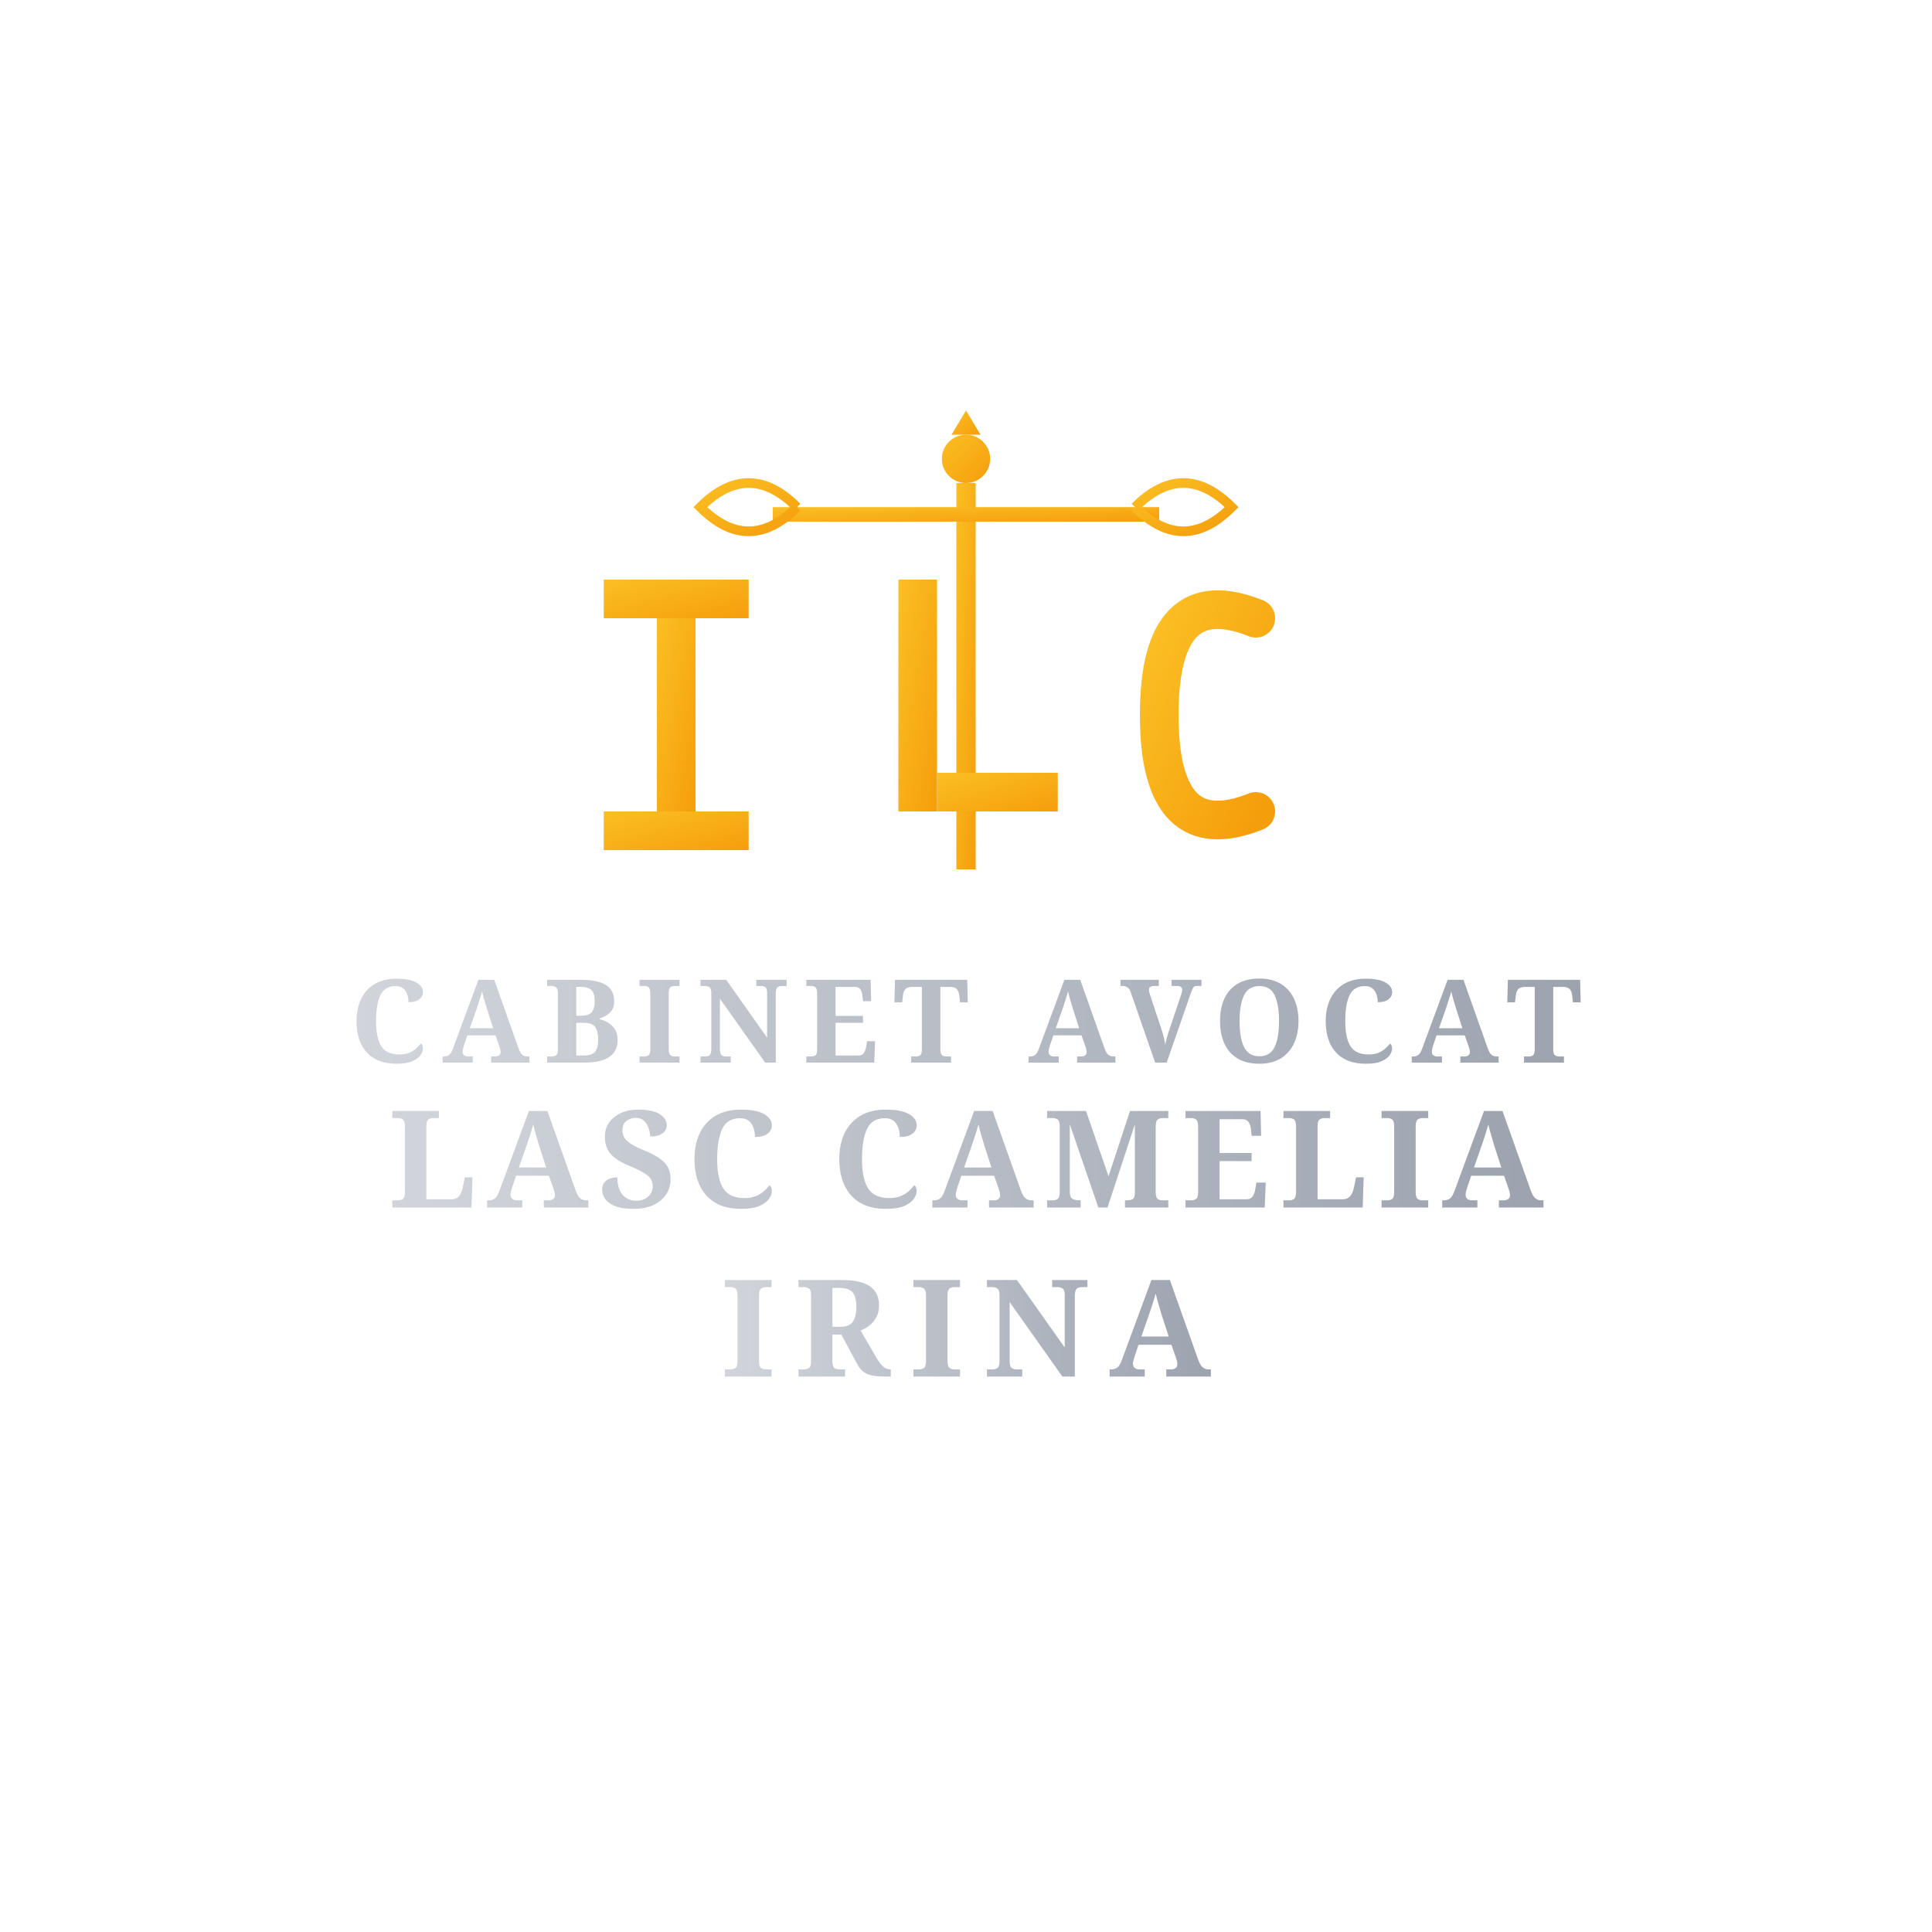
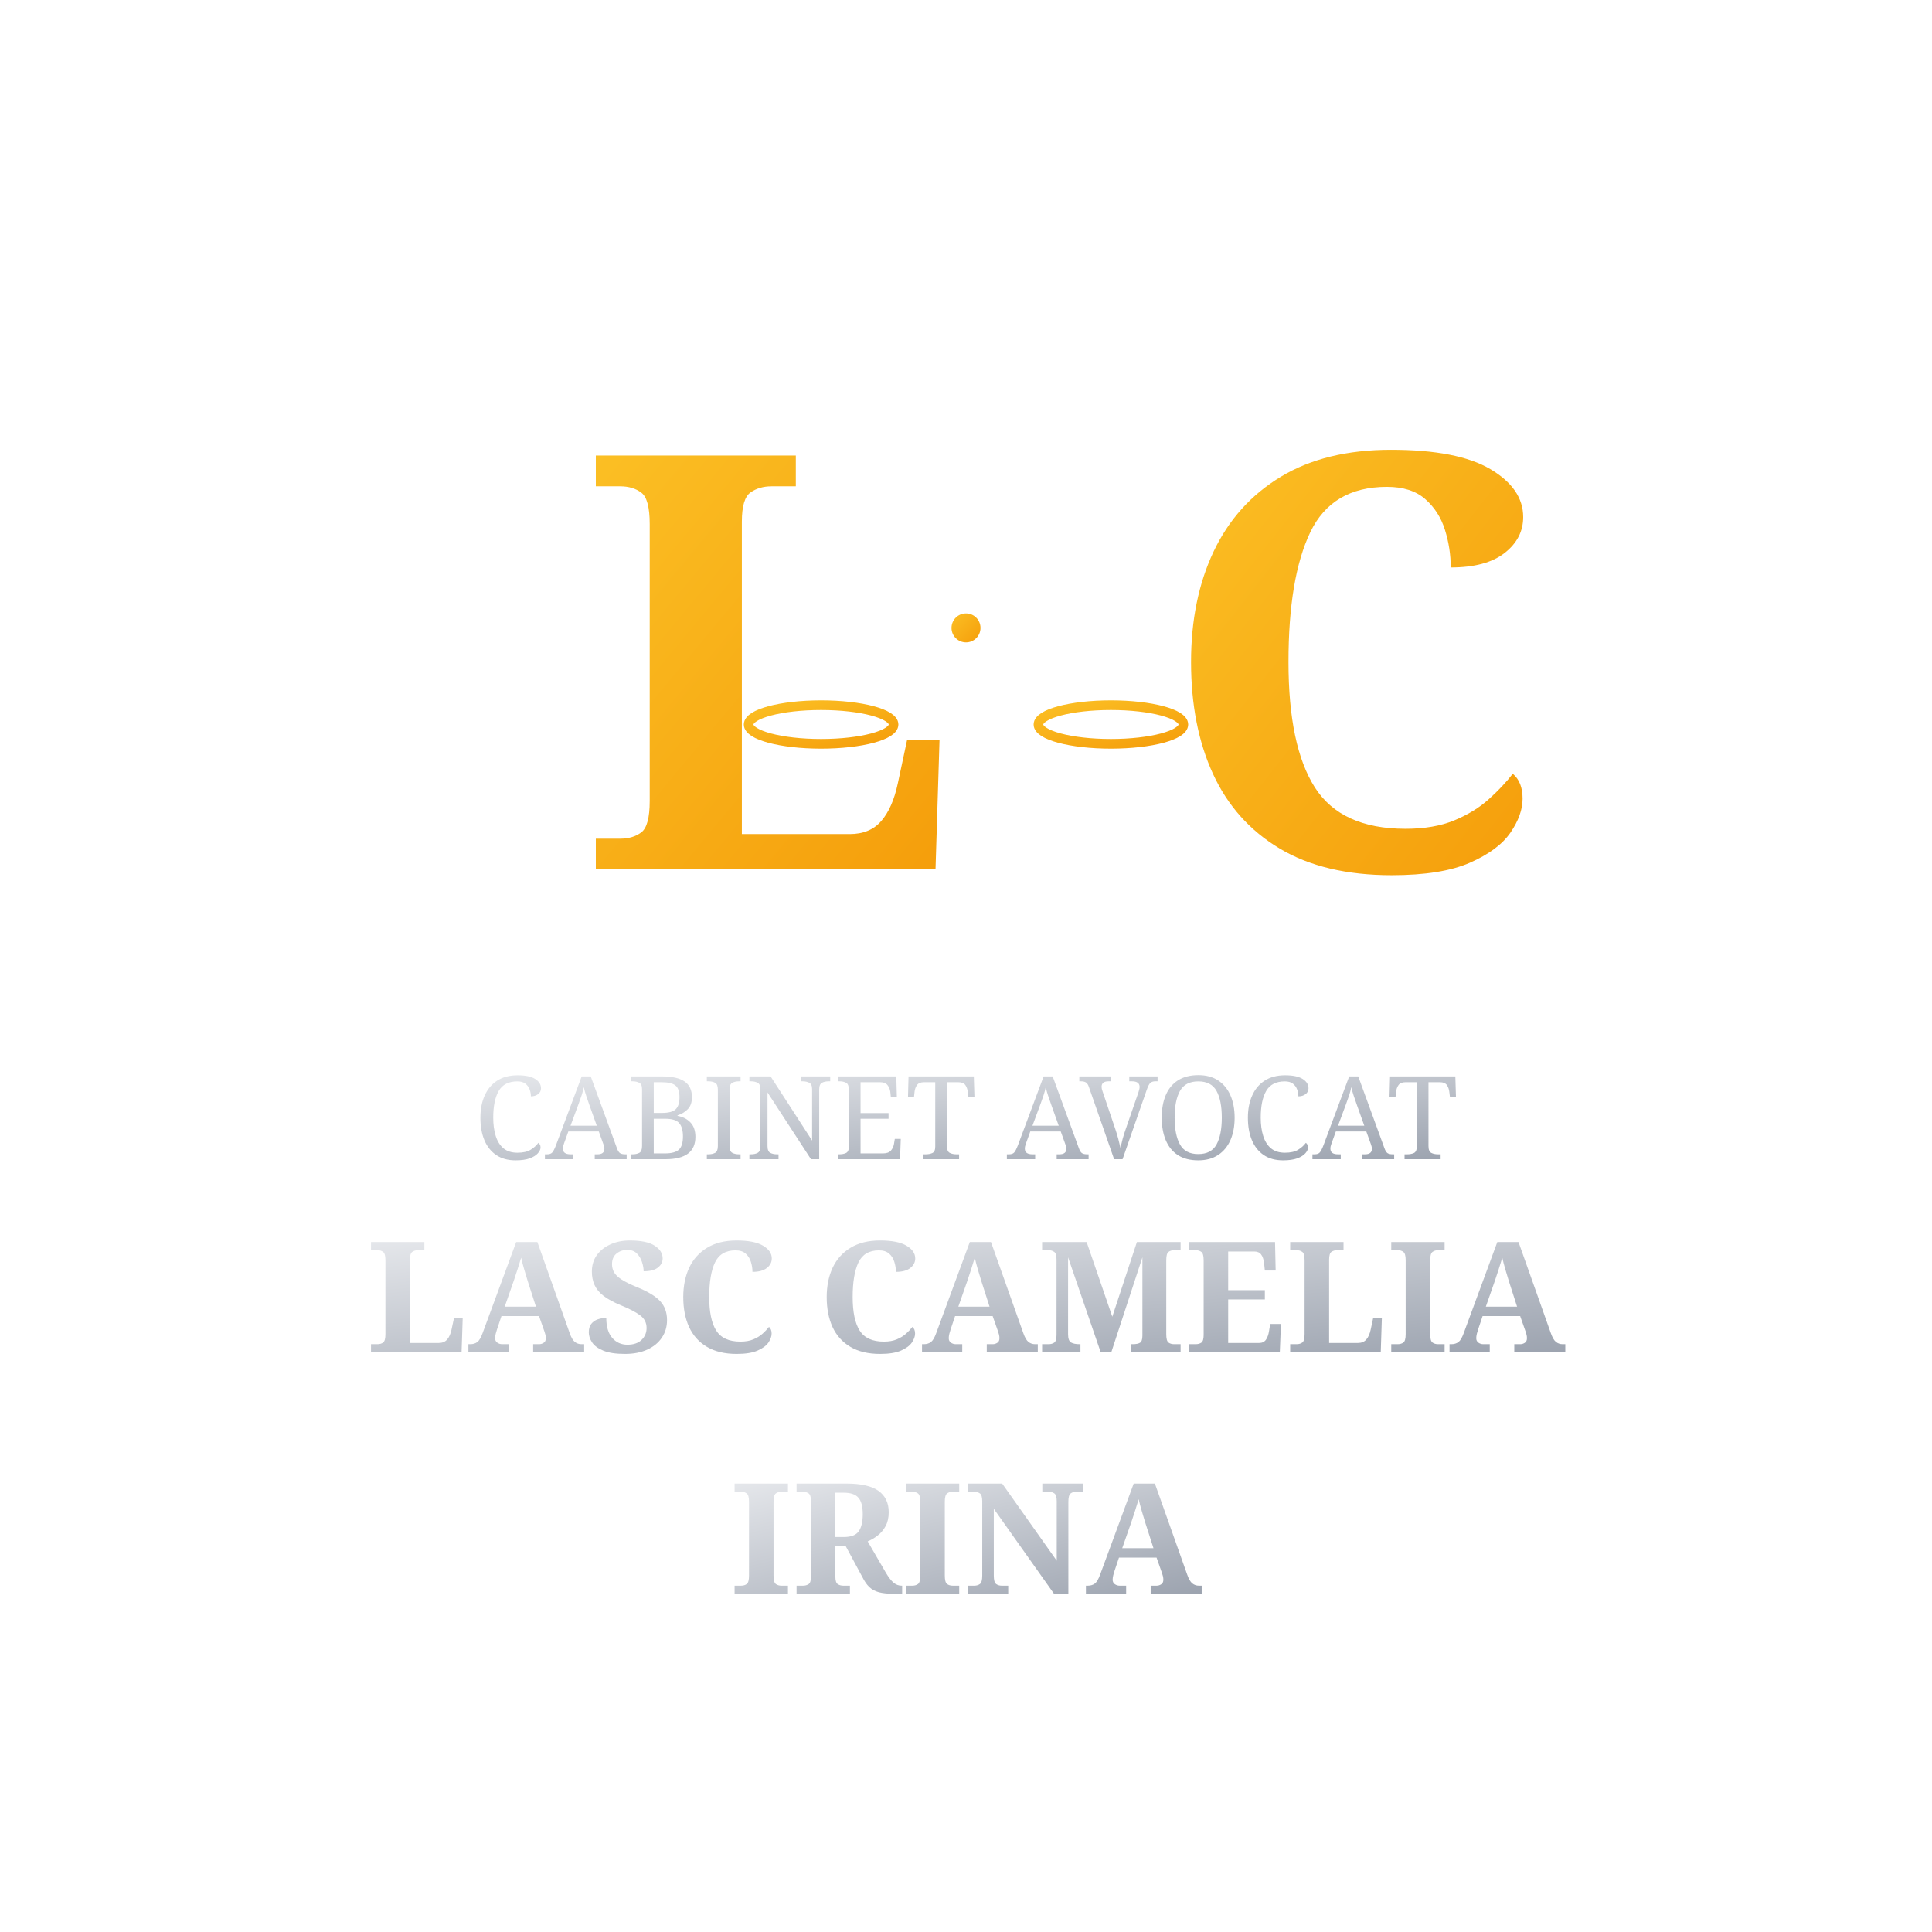
<svg xmlns="http://www.w3.org/2000/svg" width="400" height="400" viewBox="0 0 400 400">
  <defs>
    <linearGradient id="goldGradient" x1="0%" y1="0%" x2="100%" y2="100%">
      <stop offset="0%" style="stop-color:#fbbf24;stop-opacity:1" />
      <stop offset="100%" style="stop-color:#f59e0b;stop-opacity:1" />
    </linearGradient>
-     <linearGradient id="textGradient" x1="0%" y1="0%" x2="100%" y2="0%">
-       <stop offset="0%" style="stop-color:#d1d5db;stop-opacity:1" />
+     <linearGradient id="silverGradient" x1="0%" y1="0%" x2="100%" y2="100%">
+       <stop offset="0%" style="stop-color:#e5e7eb;stop-opacity:1" />
      <stop offset="100%" style="stop-color:#9ca3af;stop-opacity:1" />
    </linearGradient>
  </defs>
-   <g transform="translate(200,120)">
-     <g fill="url(#goldGradient)">
-       <rect x="-2" y="-20" width="4" height="80" />
-       <circle cx="0" cy="-25" r="5" />
-       <path d="M -3,-30 L 0,-35 L 3,-30 Z" />
-       <rect x="-40" y="-15" width="80" height="3" />
-       <path d="M -35,-15 Q -45,-25 -55,-15 Q -45,-5 -35,-15" stroke="url(#goldGradient)" stroke-width="2" fill="none" />
-       <line x1="-35" y1="-15" x2="-35" y2="-25" stroke="url(#goldGradient)" stroke-width="1" />
-       <path d="M 35,-15 Q 45,-25 55,-15 Q 45,-5 35,-15" stroke="url(#goldGradient)" stroke-width="2" fill="none" />
-       <line x1="35" y1="-15" x2="35" y2="-25" stroke="url(#goldGradient)" stroke-width="1" />
-     </g>
-     <g transform="translate(-60,0)">
-       <rect x="-15" y="0" width="30" height="8" fill="url(#goldGradient)" />
-       <rect x="-4" y="8" width="8" height="40" fill="url(#goldGradient)" />
-       <rect x="-15" y="48" width="30" height="8" fill="url(#goldGradient)" />
-     </g>
-     <g transform="translate(-10,0)">
-       <rect x="-4" y="0" width="8" height="48" fill="url(#goldGradient)" />
-       <rect x="4" y="40" width="25" height="8" fill="url(#goldGradient)" />
-     </g>
-     <g transform="translate(40,0)">
-       <path d="M 20,8 Q 0,0 0,28 Q 0,56 20,48" stroke="url(#goldGradient)" stroke-width="8" fill="none" stroke-linecap="round" />
-     </g>
+   <text x="120" y="180" font-family="serif" font-size="120" font-weight="bold" fill="url(#goldGradient)">L</text>
+   <g transform="translate(200, 120)">
+     <line x1="0" y1="0" x2="0" y2="80" stroke="url(#goldGradient)" stroke-width="4" />
+     <line x1="-40" y1="20" x2="40" y2="20" stroke="url(#goldGradient)" stroke-width="3" />
+     <ellipse cx="-30" cy="30" rx="15" ry="4" fill="none" stroke="url(#goldGradient)" stroke-width="2" />
+     <line x1="-30" y1="20" x2="-30" y2="26" stroke="url(#goldGradient)" stroke-width="2" />
+     <ellipse cx="30" cy="30" rx="15" ry="4" fill="none" stroke="url(#goldGradient)" stroke-width="2" />
+     <line x1="30" y1="20" x2="30" y2="26" stroke="url(#goldGradient)" stroke-width="2" />
+     <circle cx="0" cy="10" r="3" fill="url(#goldGradient)" />
  </g>
-   <text x="200" y="220" text-anchor="middle" font-family="serif" font-size="24" font-weight="bold" fill="url(#textGradient)" letter-spacing="3px">
-     CABINET AVOCAT
-   </text>
-   <text x="200" y="250" text-anchor="middle" font-family="serif" font-size="28" font-weight="bold" fill="url(#textGradient)" letter-spacing="2px">
-     LASC CAMELIA
-   </text>
-   <line x1="120" y1="265" x2="170" y2="265" stroke="url(#goldGradient)" stroke-width="2" />
-   <line x1="230" y1="265" x2="280" y2="265" stroke="url(#goldGradient)" stroke-width="2" />
-   <text x="200" y="285" text-anchor="middle" font-family="serif" font-size="28" font-weight="bold" fill="url(#textGradient)" letter-spacing="4px">
-     IRINA
-   </text>
+   <text x="240" y="180" font-family="serif" font-size="120" font-weight="bold" fill="url(#goldGradient)">C</text>
+   <text x="200" y="240" font-family="serif" font-size="24" font-weight="normal" fill="url(#silverGradient)" text-anchor="middle">CABINET AVOCAT</text>
+   <text x="200" y="280" font-family="serif" font-size="32" font-weight="bold" fill="url(#silverGradient)" text-anchor="middle">LASC CAMELIA</text>
+   <line x1="120" y1="300" x2="180" y2="300" stroke="url(#goldGradient)" stroke-width="2" />
+   <text x="200" y="330" font-family="serif" font-size="32" font-weight="bold" fill="url(#silverGradient)" text-anchor="middle">IRINA</text>
+   <line x1="220" y1="300" x2="280" y2="300" stroke="url(#goldGradient)" stroke-width="2" />
</svg>
